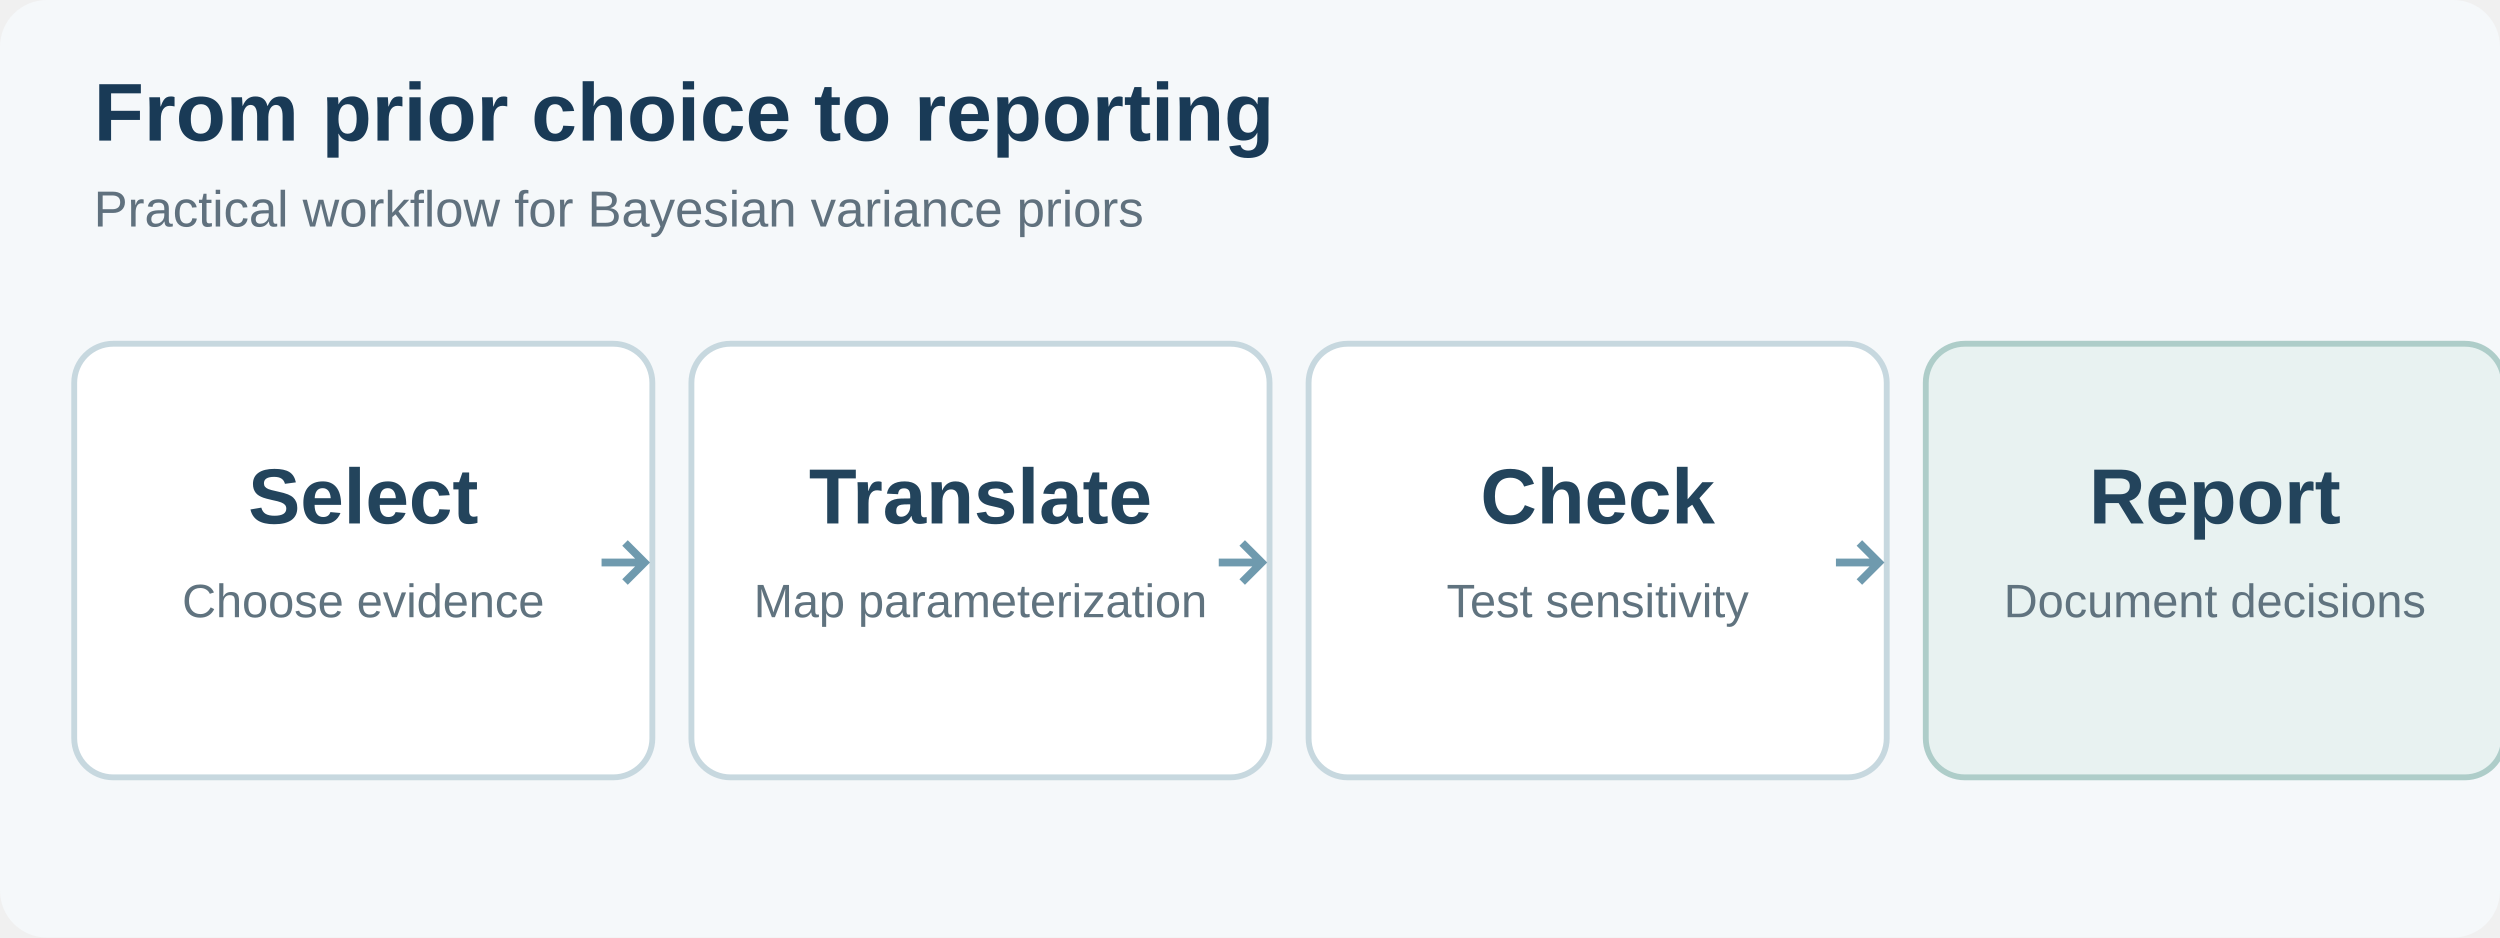
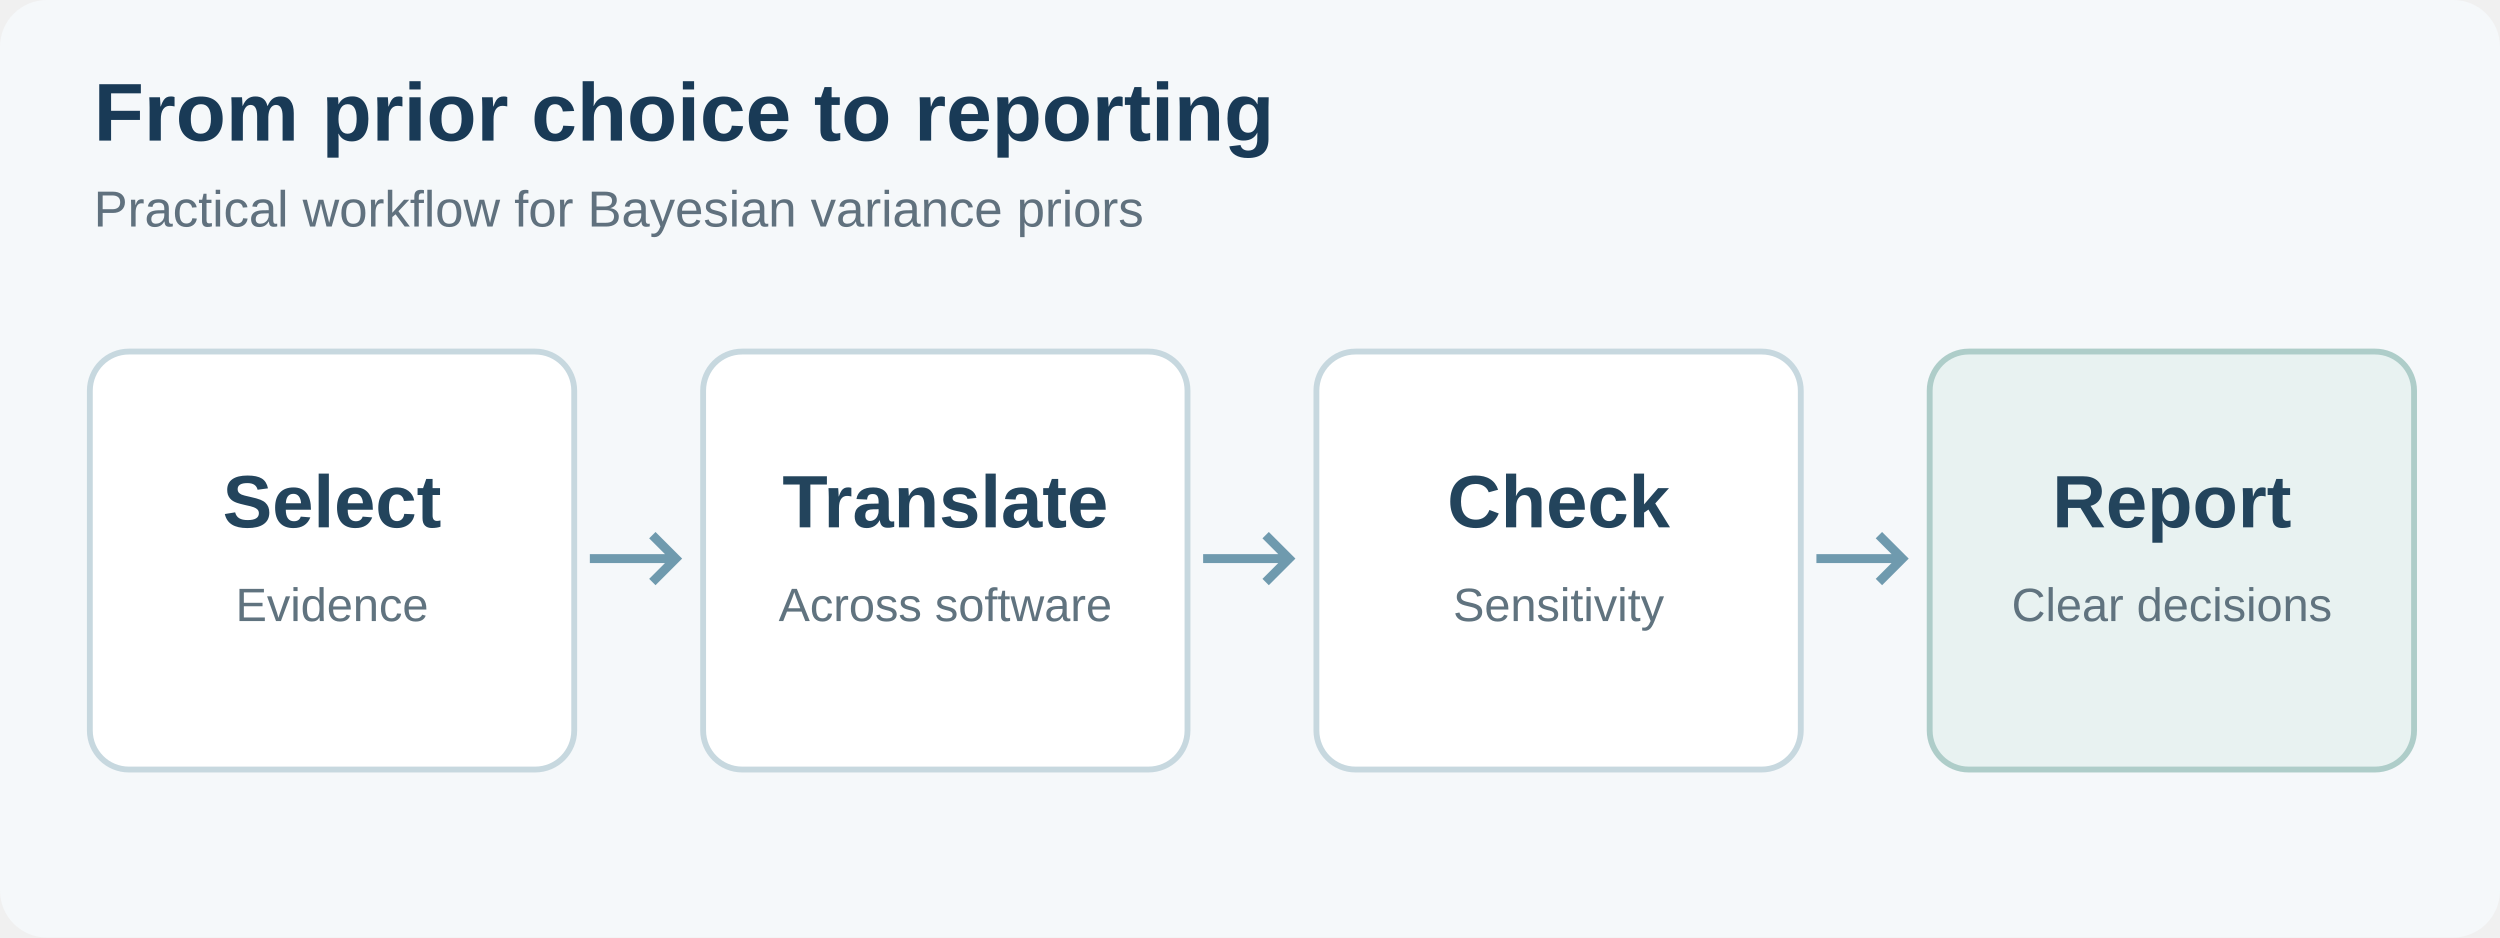
<svg xmlns="http://www.w3.org/2000/svg" viewBox="0 0 640 240" role="img" aria-labelledby="title desc">
  <rect width="640" height="240" rx="12" fill="#f5f8fa" />
  <text x="24" y="36" font-family="Arial,Helvetica,sans-serif" font-size="21" font-weight="700" fill="#193a56">From prior choice to reporting</text>
  <text x="24" y="58" font-family="Arial,Helvetica,sans-serif" font-size="13" fill="#60717e">Practical workflow for Bayesian variance priors</text>
  <g font-family="Arial,Helvetica,sans-serif" text-anchor="middle">
-     <rect x="19" y="88" width="148" height="111" rx="10" fill="#ffffff" stroke="#c7d8df" stroke-width="1.5" />
-     <text x="93" y="134" fill="#23445c" font-size="20" font-weight="700">Select</text>
-     <text x="93" y="158" fill="#60737f" font-size="12">Choose evidence</text>
-     <rect x="177" y="88" width="148" height="111" rx="10" fill="#ffffff" stroke="#c7d8df" stroke-width="1.5" />
-     <text x="251" y="134" fill="#23445c" font-size="20" font-weight="700">Translate</text>
-     <text x="251" y="158" fill="#60737f" font-size="12">Map parameterization</text>
-     <rect x="335" y="88" width="148" height="111" rx="10" fill="#ffffff" stroke="#c7d8df" stroke-width="1.5" />
-     <text x="409" y="134" fill="#23445c" font-size="20" font-weight="700">Check</text>
-     <text x="409" y="158" fill="#60737f" font-size="12">Test sensitivity</text>
-     <rect x="493" y="88" width="148" height="111" rx="10" fill="#e8f2f1" stroke="#aecdc9" stroke-width="1.5" />
-     <text x="567" y="134" fill="#23445c" font-size="20" font-weight="700">Report</text>
-     <text x="567" y="158" fill="#60737f" font-size="12">Document decisions</text>
+     <rect x="23" y="90" width="124" height="107" rx="10" fill="#ffffff" stroke="#c7d8df" stroke-width="1.5" />
+     <text x="85" y="135" fill="#23445c" font-size="19" font-weight="700">Select</text>
+     <text x="85" y="159" fill="#60737f" font-size="12">Evidence</text>
+     <rect x="180" y="90" width="124" height="107" rx="10" fill="#ffffff" stroke="#c7d8df" stroke-width="1.5" />
+     <text x="242" y="135" fill="#23445c" font-size="19" font-weight="700">Translate</text>
+     <text x="242" y="159" fill="#60737f" font-size="12">Across software</text>
+     <rect x="337" y="90" width="124" height="107" rx="10" fill="#ffffff" stroke="#c7d8df" stroke-width="1.5" />
+     <text x="399" y="135" fill="#23445c" font-size="19" font-weight="700">Check</text>
+     <text x="399" y="159" fill="#60737f" font-size="12">Sensitivity</text>
+     <rect x="494" y="90" width="124" height="107" rx="10" fill="#e8f2f1" stroke="#aecdc9" stroke-width="1.5" />
+     <text x="556" y="135" fill="#23445c" font-size="19" font-weight="700">Report</text>
+     <text x="556" y="159" fill="#60737f" font-size="12">Clear decisions</text>
  </g>
-   <g stroke="#6f9aae" stroke-width="2" fill="none">
-     <path d="M154 144h11m-5-5 5 5-5 5" />
-     <path d="M312 144h11m-5-5 5 5-5 5" />
-     <path d="M470 144h11m-5-5 5 5-5 5" />
+   <g stroke="#6f9aae" stroke-width="2.3" fill="none">
+     <path d="M151 143h22m-6-6 6 6-6 6" />
+     <path d="M308 143h22m-6-6 6 6-6 6" />
+     <path d="M465 143h22m-6-6 6 6-6 6" />
  </g>
</svg>
